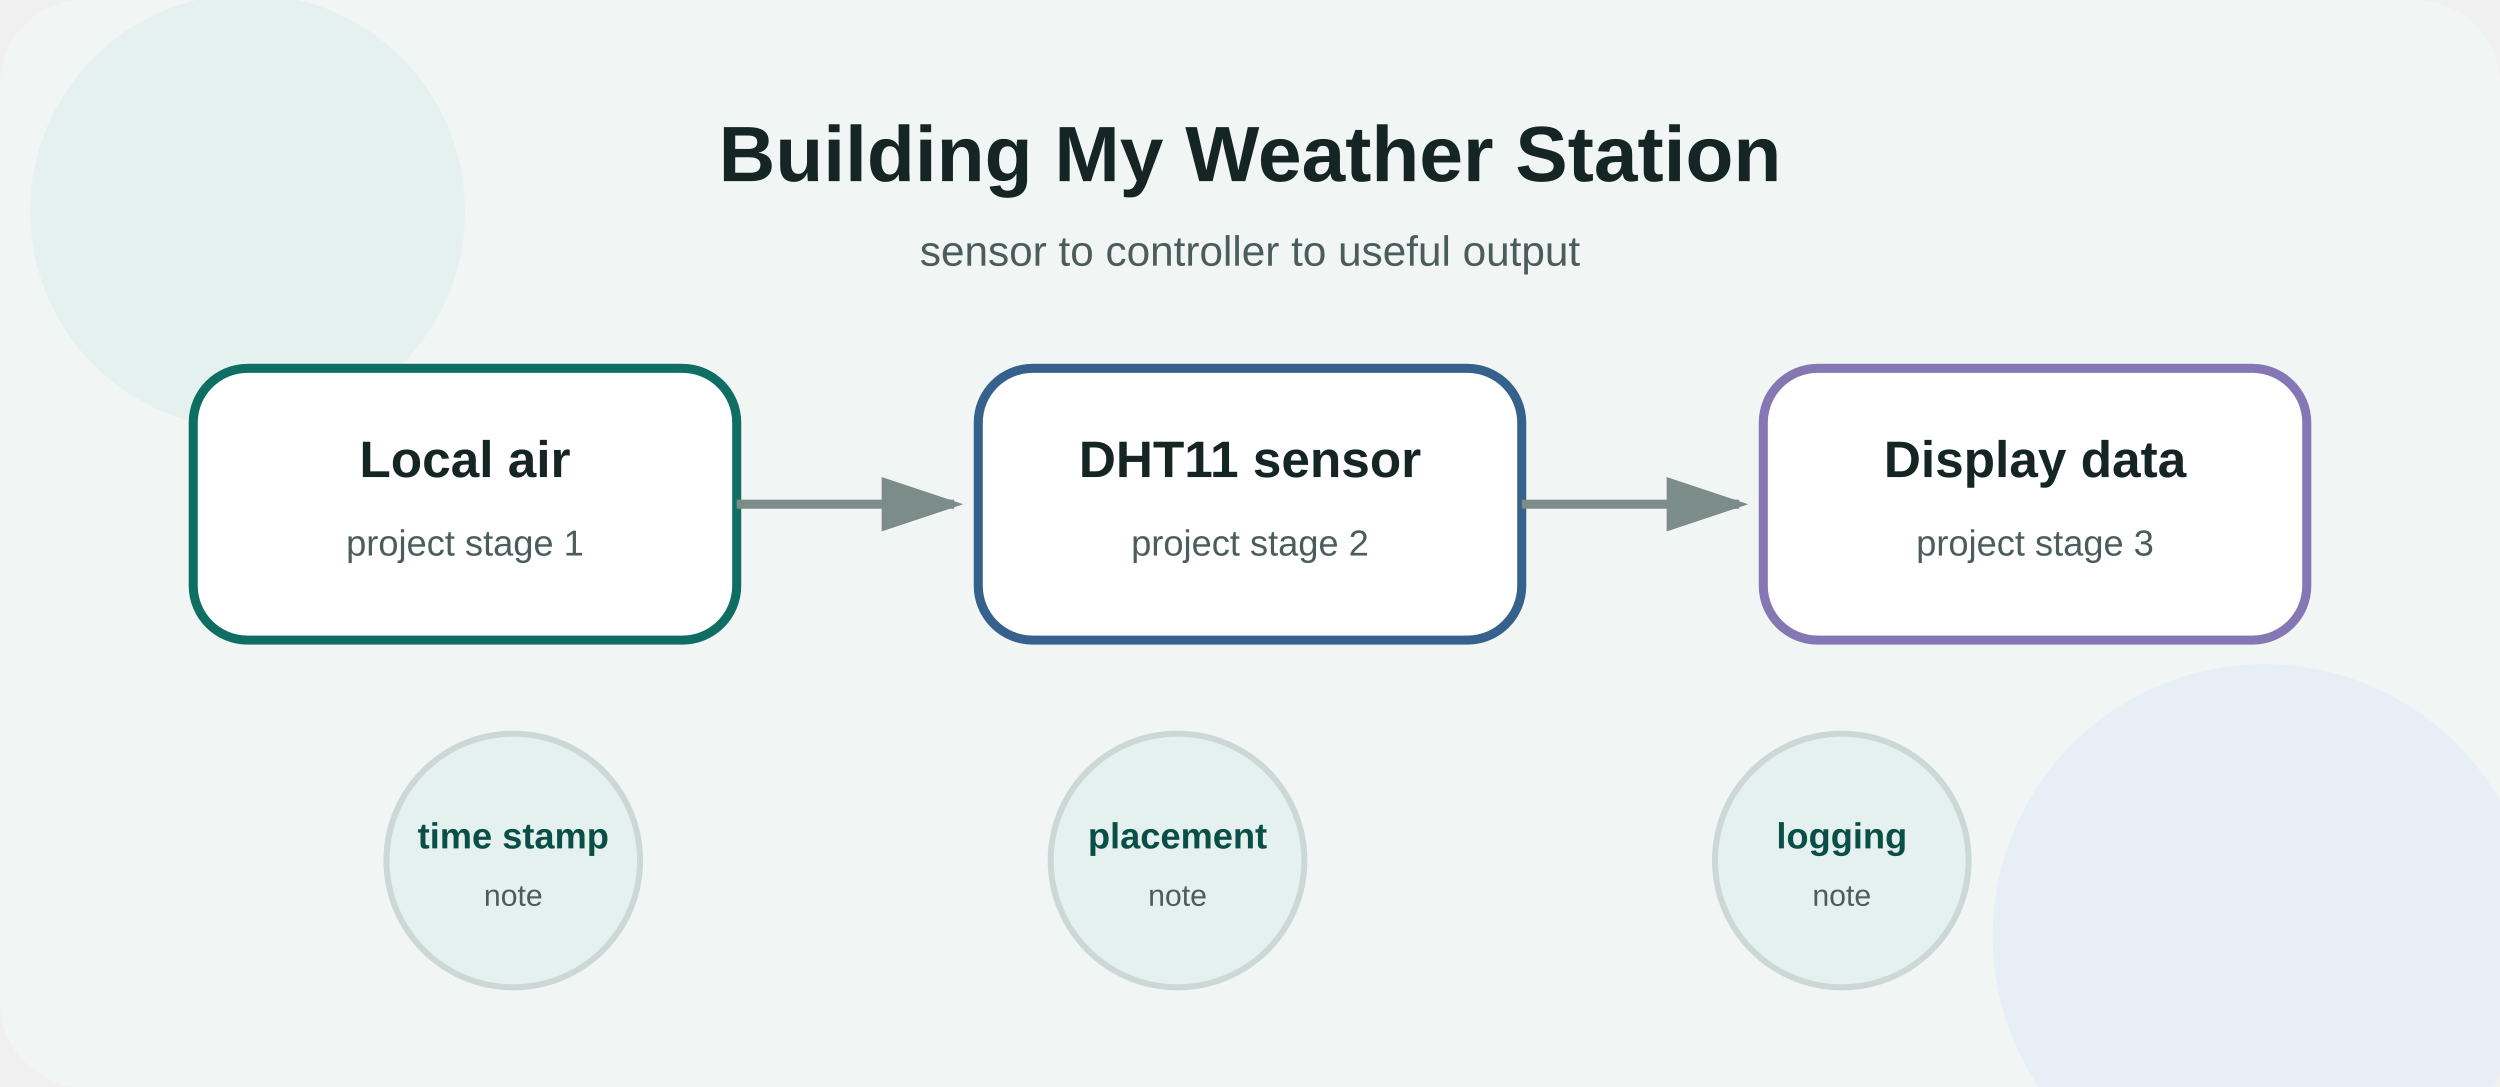
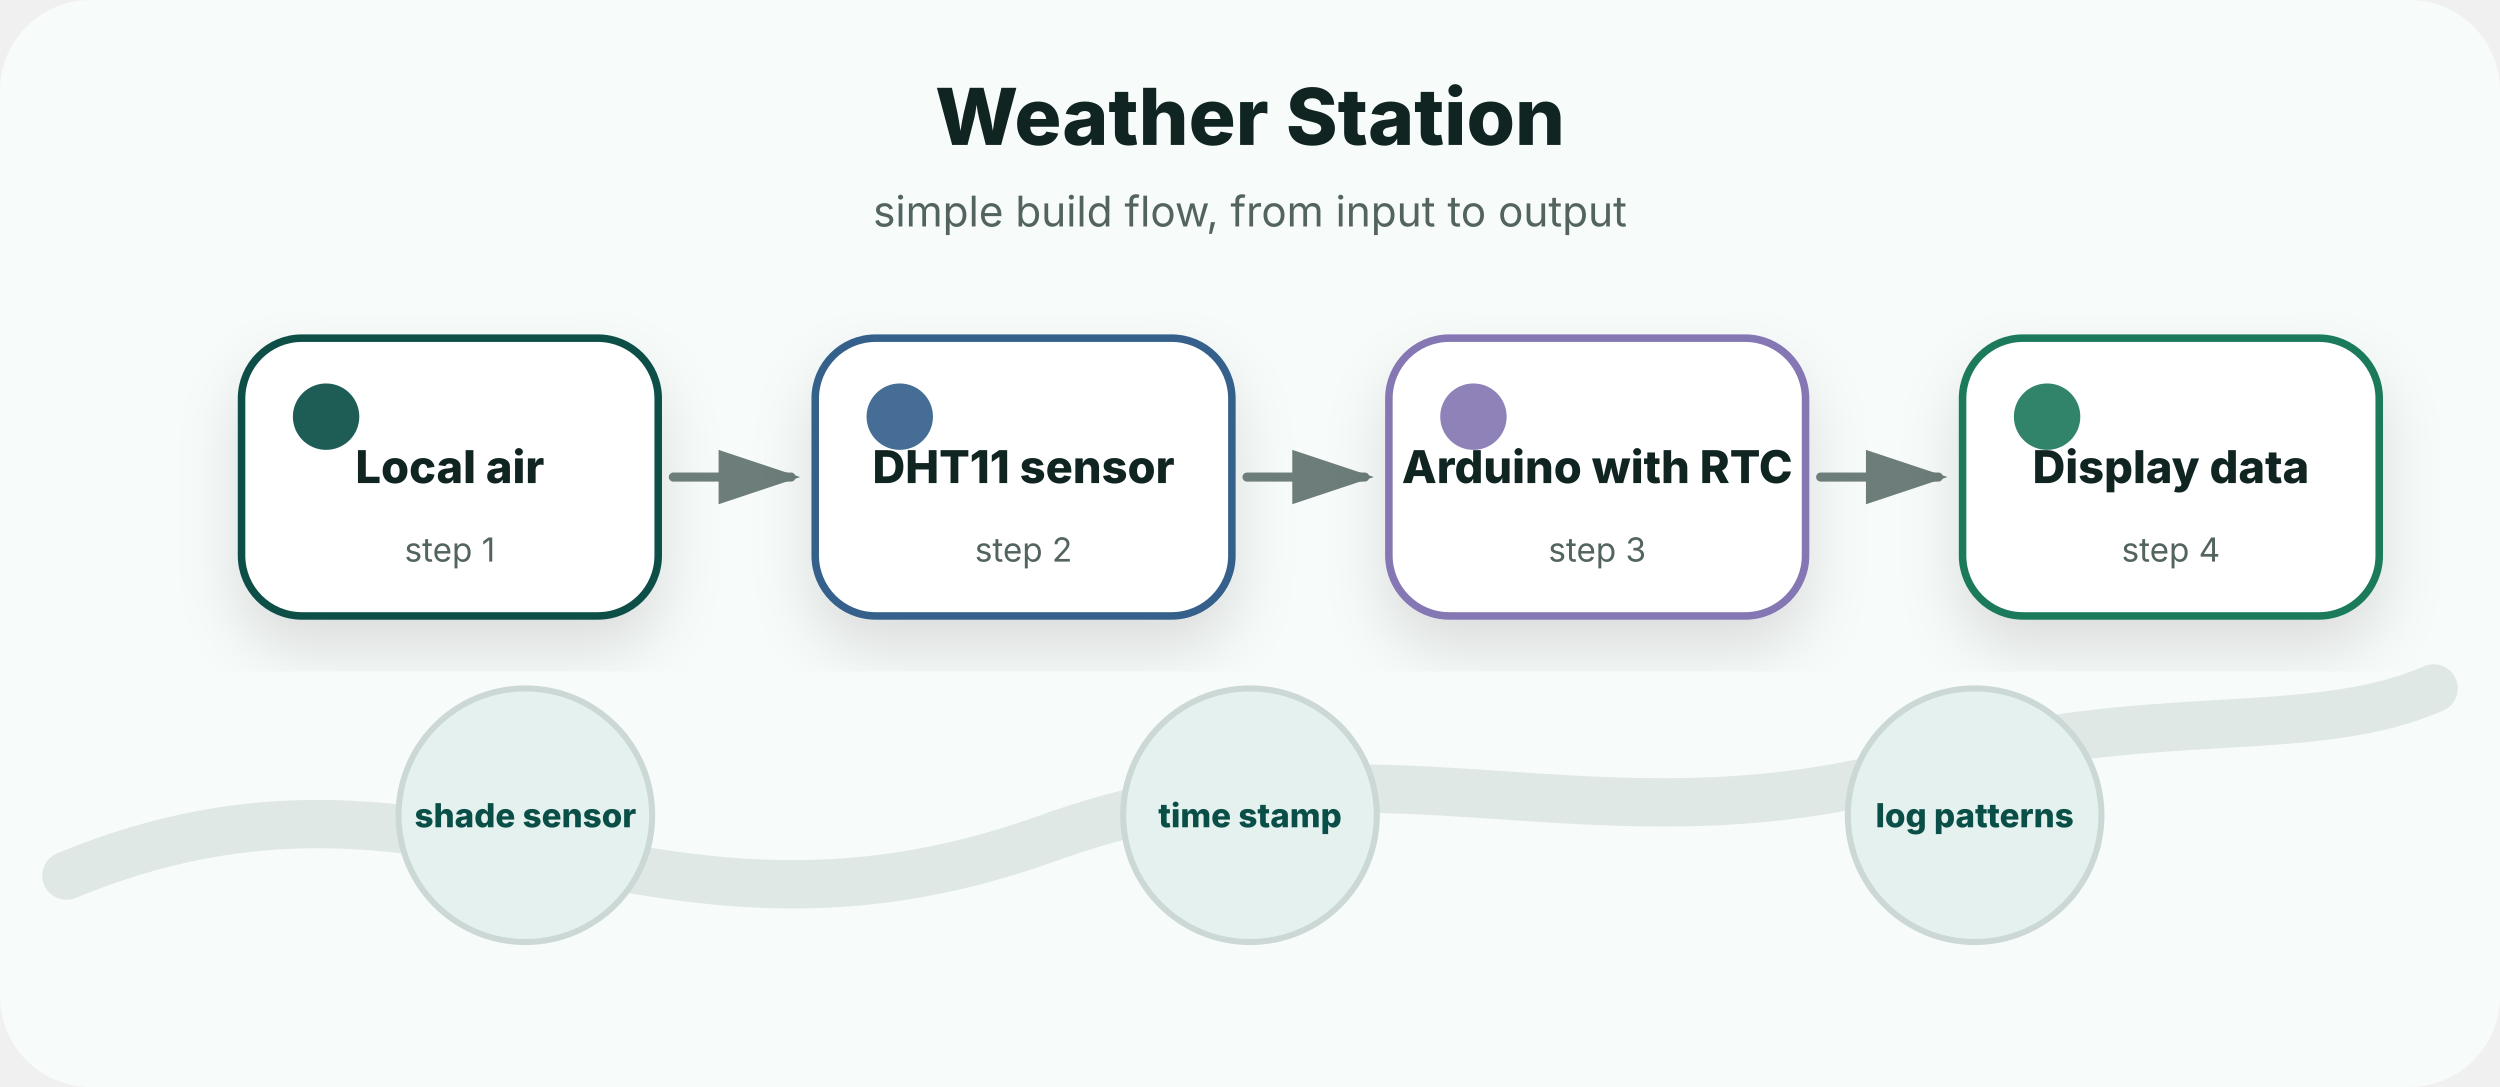
<svg xmlns="http://www.w3.org/2000/svg" viewBox="0 0 828 360" role="img" aria-labelledby="title desc">
  <defs>
    <marker id="arrow" markerWidth="10" markerHeight="10" refX="8" refY="3" orient="auto">
-       <path d="M0,0 L0,6 L9,3 z" fill="#7c8c89" />
+       <path d="M0,0 L0,6 L9,3 z" fill="#6d7d7a" />
    </marker>
+     <filter id="softShadow" x="-20%" y="-20%" width="140%" height="140%">
+       <feDropShadow dx="0" dy="10" stdDeviation="10" flood-color="#102522" flood-opacity="0.12" />
+     </filter>
  </defs>
-   <rect width="828" height="360" rx="28" fill="#f1f5f4" />
-   <circle cx="82" cy="70" r="72" fill="#e4f1ee" />
-   <circle cx="750" cy="310" r="90" fill="#e7eef5" />
-   <text x="414" y="60" text-anchor="middle" font-family="Arial, sans-serif" font-size="26" font-weight="700" fill="#142523">Building My Weather Station</text>
-   <text x="414" y="88" text-anchor="middle" font-family="Arial, sans-serif" font-size="14" fill="#4b5d5a">sensor to controller to useful output</text>
-   <rect x="64" y="122" width="180" height="90" rx="18" fill="#ffffff" stroke="#0e6e63" stroke-width="3" />
-   <text x="154" y="158" text-anchor="middle" font-family="Arial, sans-serif" font-size="17" font-weight="700" fill="#142523">Local air</text>
-   <text x="154" y="184" text-anchor="middle" font-family="Arial, sans-serif" font-size="12" fill="#4b5d5a">project stage 1</text>
-   <rect x="324" y="122" width="180" height="90" rx="18" fill="#ffffff" stroke="#35618c" stroke-width="3" />
-   <text x="414" y="158" text-anchor="middle" font-family="Arial, sans-serif" font-size="17" font-weight="700" fill="#142523">DHT11 sensor</text>
-   <text x="414" y="184" text-anchor="middle" font-family="Arial, sans-serif" font-size="12" fill="#4b5d5a">project stage 2</text>
-   <rect x="584" y="122" width="180" height="90" rx="18" fill="#ffffff" stroke="#8477b3" stroke-width="3" />
-   <text x="674" y="158" text-anchor="middle" font-family="Arial, sans-serif" font-size="17" font-weight="700" fill="#142523">Display data</text>
-   <text x="674" y="184" text-anchor="middle" font-family="Arial, sans-serif" font-size="12" fill="#4b5d5a">project stage 3</text>
-   <path d="M244 167 C270 167 292 167 316 167" fill="none" stroke="#7c8c89" stroke-width="3" marker-end="url(#arrow)" />
-   <path d="M504 167 C530 167 552 167 576 167" fill="none" stroke="#7c8c89" stroke-width="3" marker-end="url(#arrow)" />
-   <circle cx="170" cy="285" r="42" fill="#e4f1ee" stroke="#cbd8d5" stroke-width="2" />
-   <text x="170" y="281" text-anchor="middle" font-family="Arial, sans-serif" font-size="12" font-weight="700" fill="#0a4f47">time stamp</text>
-   <text x="170" y="300" text-anchor="middle" font-family="Arial, sans-serif" font-size="10" fill="#4b5d5a">note</text>
-   <circle cx="390" cy="285" r="42" fill="#e4f1ee" stroke="#cbd8d5" stroke-width="2" />
-   <text x="390" y="281" text-anchor="middle" font-family="Arial, sans-serif" font-size="12" font-weight="700" fill="#0a4f47">placement</text>
-   <text x="390" y="300" text-anchor="middle" font-family="Arial, sans-serif" font-size="10" fill="#4b5d5a">note</text>
-   <circle cx="610" cy="285" r="42" fill="#e4f1ee" stroke="#cbd8d5" stroke-width="2" />
-   <text x="610" y="281" text-anchor="middle" font-family="Arial, sans-serif" font-size="12" font-weight="700" fill="#0a4f47">logging</text>
-   <text x="610" y="300" text-anchor="middle" font-family="Arial, sans-serif" font-size="10" fill="#4b5d5a">note</text>
+   <rect width="828" height="360" rx="30" fill="#f7fbfa" />
+   <path d="M22 290 C148 238 211 326 346 278 C456 238 527 286 638 254 C711 233 765 246 806 228" fill="none" stroke="#dfe8e5" stroke-width="16" stroke-linecap="round" />
+   <text x="414" y="48" text-anchor="middle" font-family="Inter, Arial, sans-serif" font-size="26" font-weight="800" fill="#102522">Weather Station</text>
+   <text x="414" y="75" text-anchor="middle" font-family="Inter, Arial, sans-serif" font-size="14" fill="#526360">simple build flow, from input to output</text>
+   <rect x="80" y="112" width="138" height="92" rx="20" fill="#ffffff" stroke="#0a4f47" stroke-width="2.5" filter="url(#softShadow)" />
+   <circle cx="108" cy="138" r="11" fill="#0a4f47" opacity="0.92" />
+   <text x="149" y="160" text-anchor="middle" font-family="Inter, Arial, sans-serif" font-size="15" font-weight="800" fill="#102522">Local air</text>
+   <text x="149" y="186" text-anchor="middle" font-family="Inter, Arial, sans-serif" font-size="11" fill="#526360">step 1</text>
+   <path d="M223 158 C246 158 240 158 262 158" fill="none" stroke="#6d7d7a" stroke-width="3" stroke-linecap="round" marker-end="url(#arrow)" />
+   <rect x="270" y="112" width="138" height="92" rx="20" fill="#ffffff" stroke="#35618c" stroke-width="2.5" filter="url(#softShadow)" />
+   <circle cx="298" cy="138" r="11" fill="#35618c" opacity="0.92" />
+   <text x="339" y="160" text-anchor="middle" font-family="Inter, Arial, sans-serif" font-size="15" font-weight="800" fill="#102522">DHT11 sensor</text>
+   <text x="339" y="186" text-anchor="middle" font-family="Inter, Arial, sans-serif" font-size="11" fill="#526360">step 2</text>
+   <path d="M413 158 C436 158 430 158 452 158" fill="none" stroke="#6d7d7a" stroke-width="3" stroke-linecap="round" marker-end="url(#arrow)" />
+   <rect x="460" y="112" width="138" height="92" rx="20" fill="#ffffff" stroke="#8477b3" stroke-width="2.5" filter="url(#softShadow)" />
+   <circle cx="488" cy="138" r="11" fill="#8477b3" opacity="0.92" />
+   <text x="529" y="160" text-anchor="middle" font-family="Inter, Arial, sans-serif" font-size="15" font-weight="800" fill="#102522">Arduino with RTC</text>
+   <text x="529" y="186" text-anchor="middle" font-family="Inter, Arial, sans-serif" font-size="11" fill="#526360">step 3</text>
+   <path d="M603 158 C626 158 620 158 642 158" fill="none" stroke="#6d7d7a" stroke-width="3" stroke-linecap="round" marker-end="url(#arrow)" />
+   <rect x="650" y="112" width="138" height="92" rx="20" fill="#ffffff" stroke="#1f7a5c" stroke-width="2.5" filter="url(#softShadow)" />
+   <circle cx="678" cy="138" r="11" fill="#1f7a5c" opacity="0.92" />
+   <text x="719" y="160" text-anchor="middle" font-family="Inter, Arial, sans-serif" font-size="15" font-weight="800" fill="#102522">Display data</text>
+   <text x="719" y="186" text-anchor="middle" font-family="Inter, Arial, sans-serif" font-size="11" fill="#526360">step 4</text>
+   <g>
+     <circle cx="174" cy="270" r="42" fill="#e4f1ee" stroke="#cbd8d5" stroke-width="2" />
+     <text x="174" y="274" text-anchor="middle" font-family="Inter, Arial, sans-serif" font-size="11" font-weight="800" fill="#0a4f47">shade sensor</text>
+   </g>
+   <g>
+     <circle cx="414" cy="270" r="42" fill="#e4f1ee" stroke="#cbd8d5" stroke-width="2" />
+     <text x="414" y="274" text-anchor="middle" font-family="Inter, Arial, sans-serif" font-size="11" font-weight="800" fill="#0a4f47">time stamp</text>
+   </g>
+   <g>
+     <circle cx="654" cy="270" r="42" fill="#e4f1ee" stroke="#cbd8d5" stroke-width="2" />
+     <text x="654" y="274" text-anchor="middle" font-family="Inter, Arial, sans-serif" font-size="11" font-weight="800" fill="#0a4f47">log patterns</text>
+   </g>
</svg>
